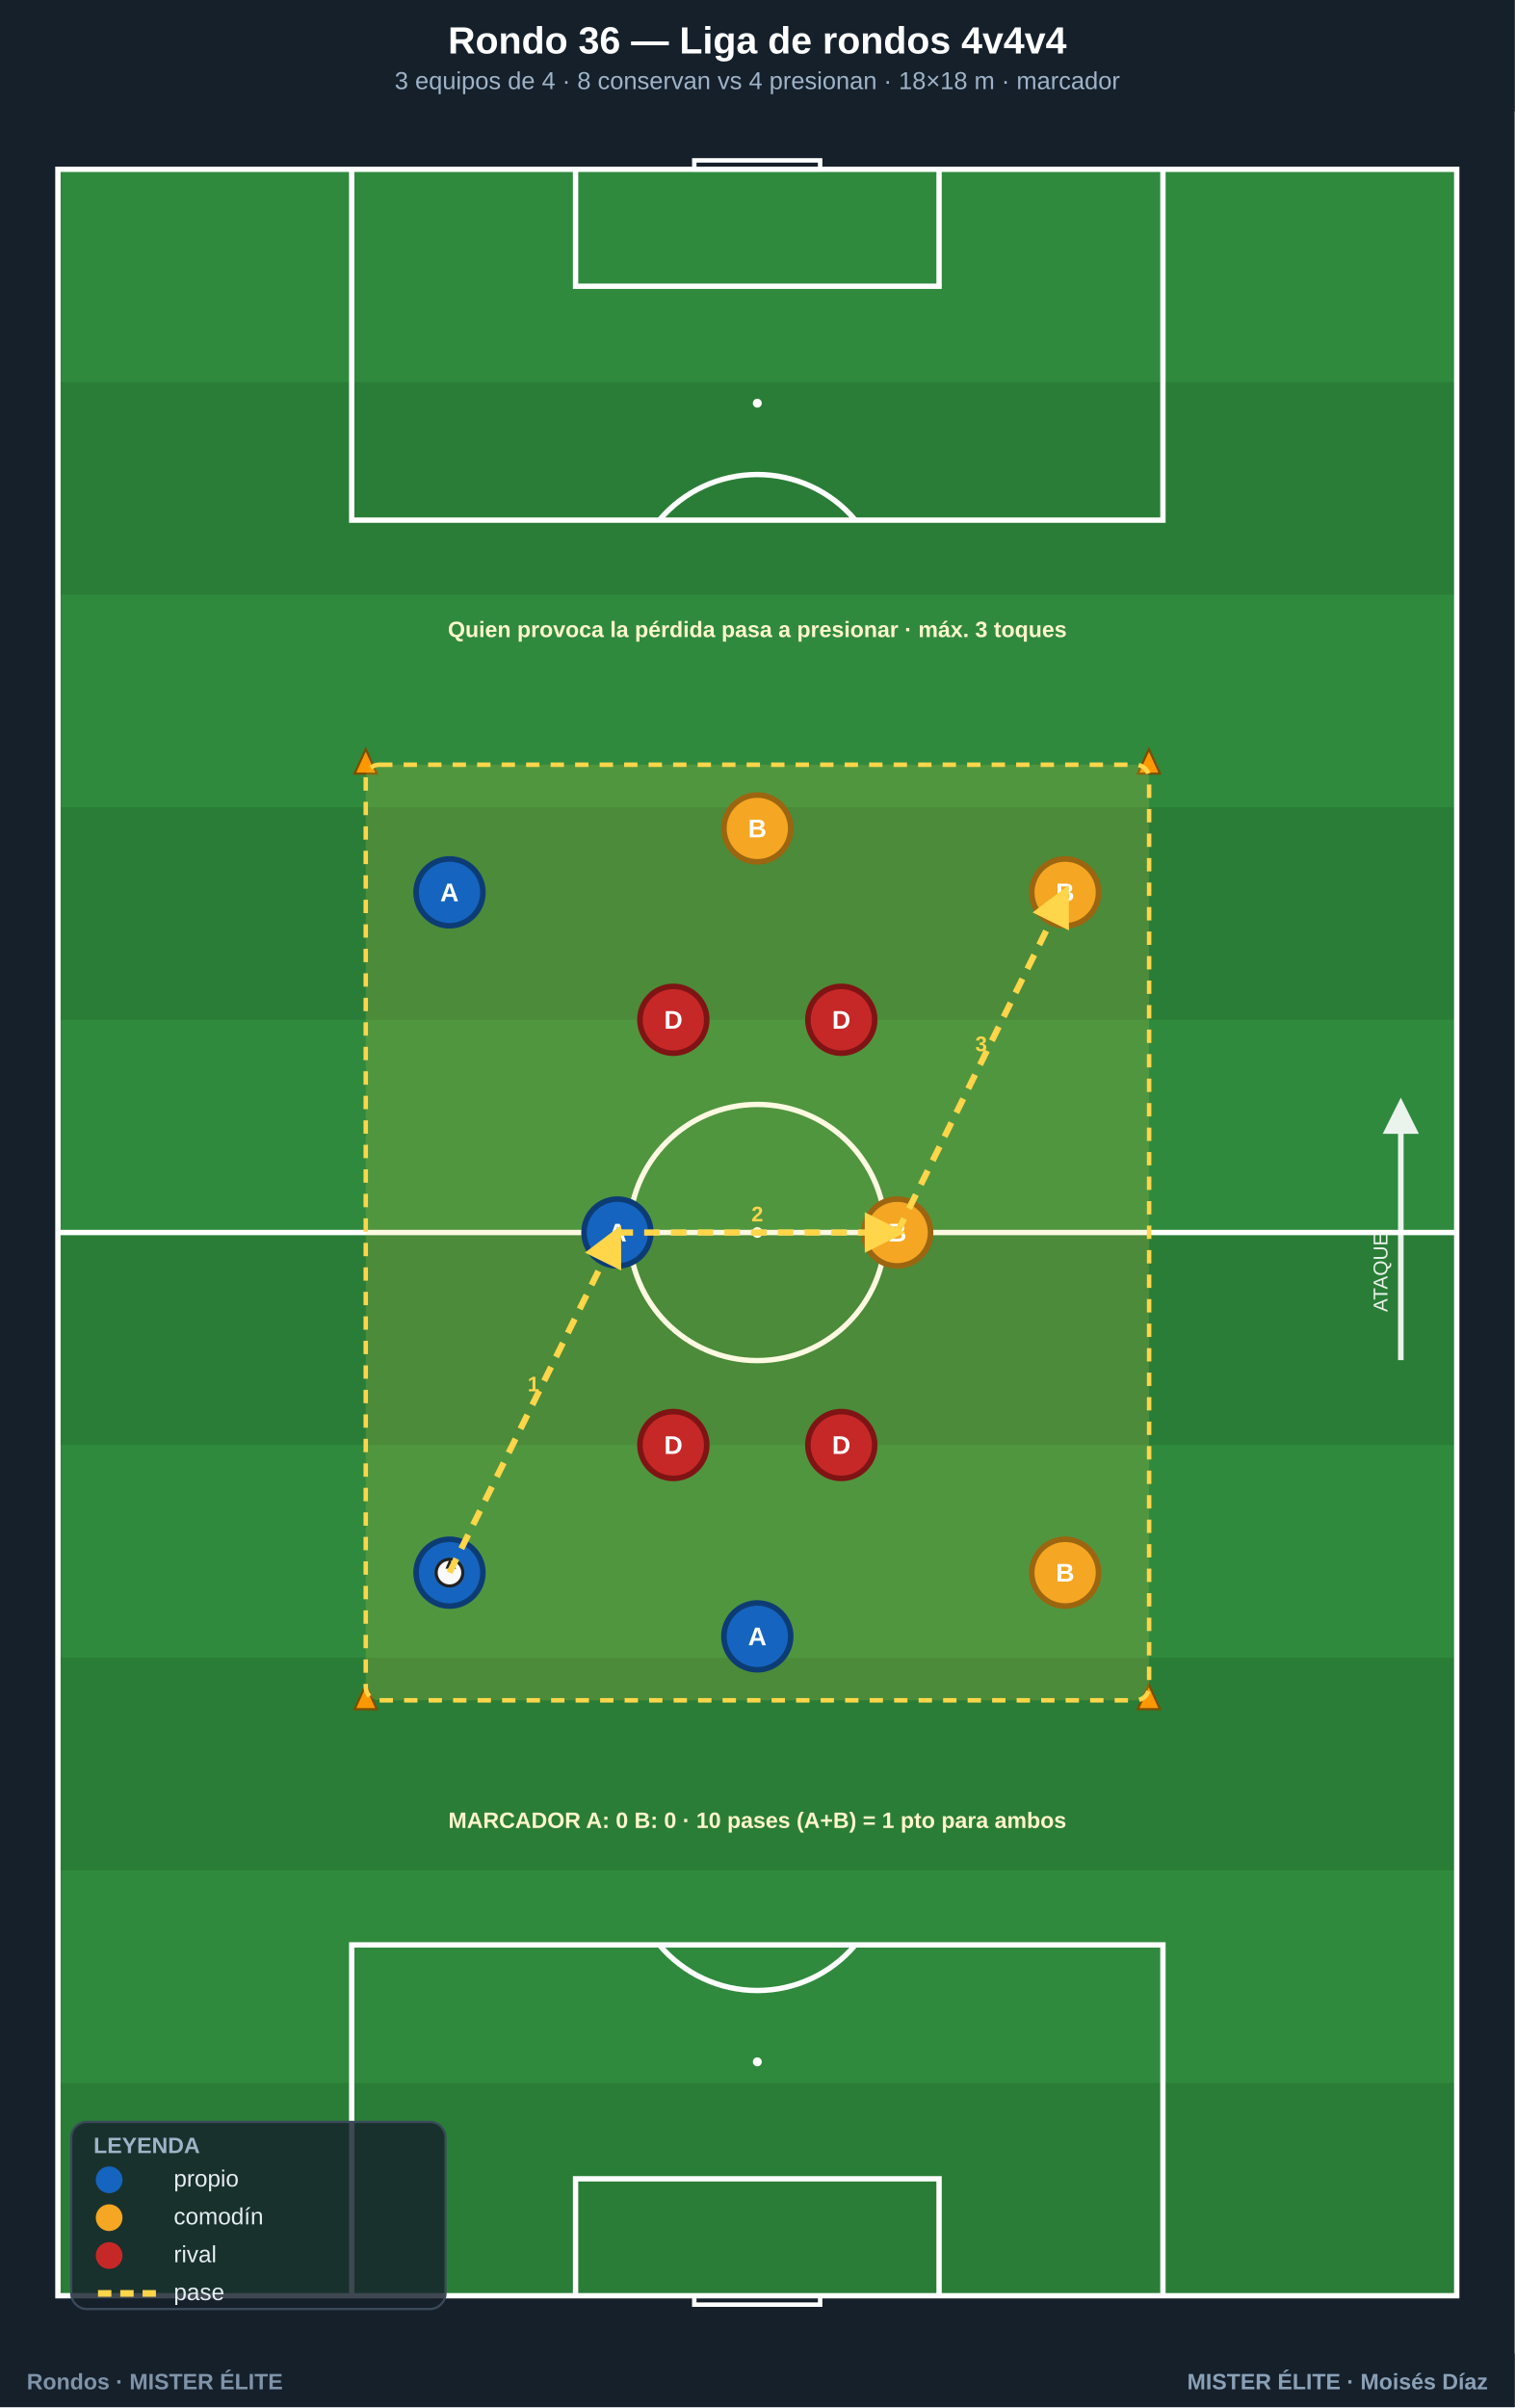
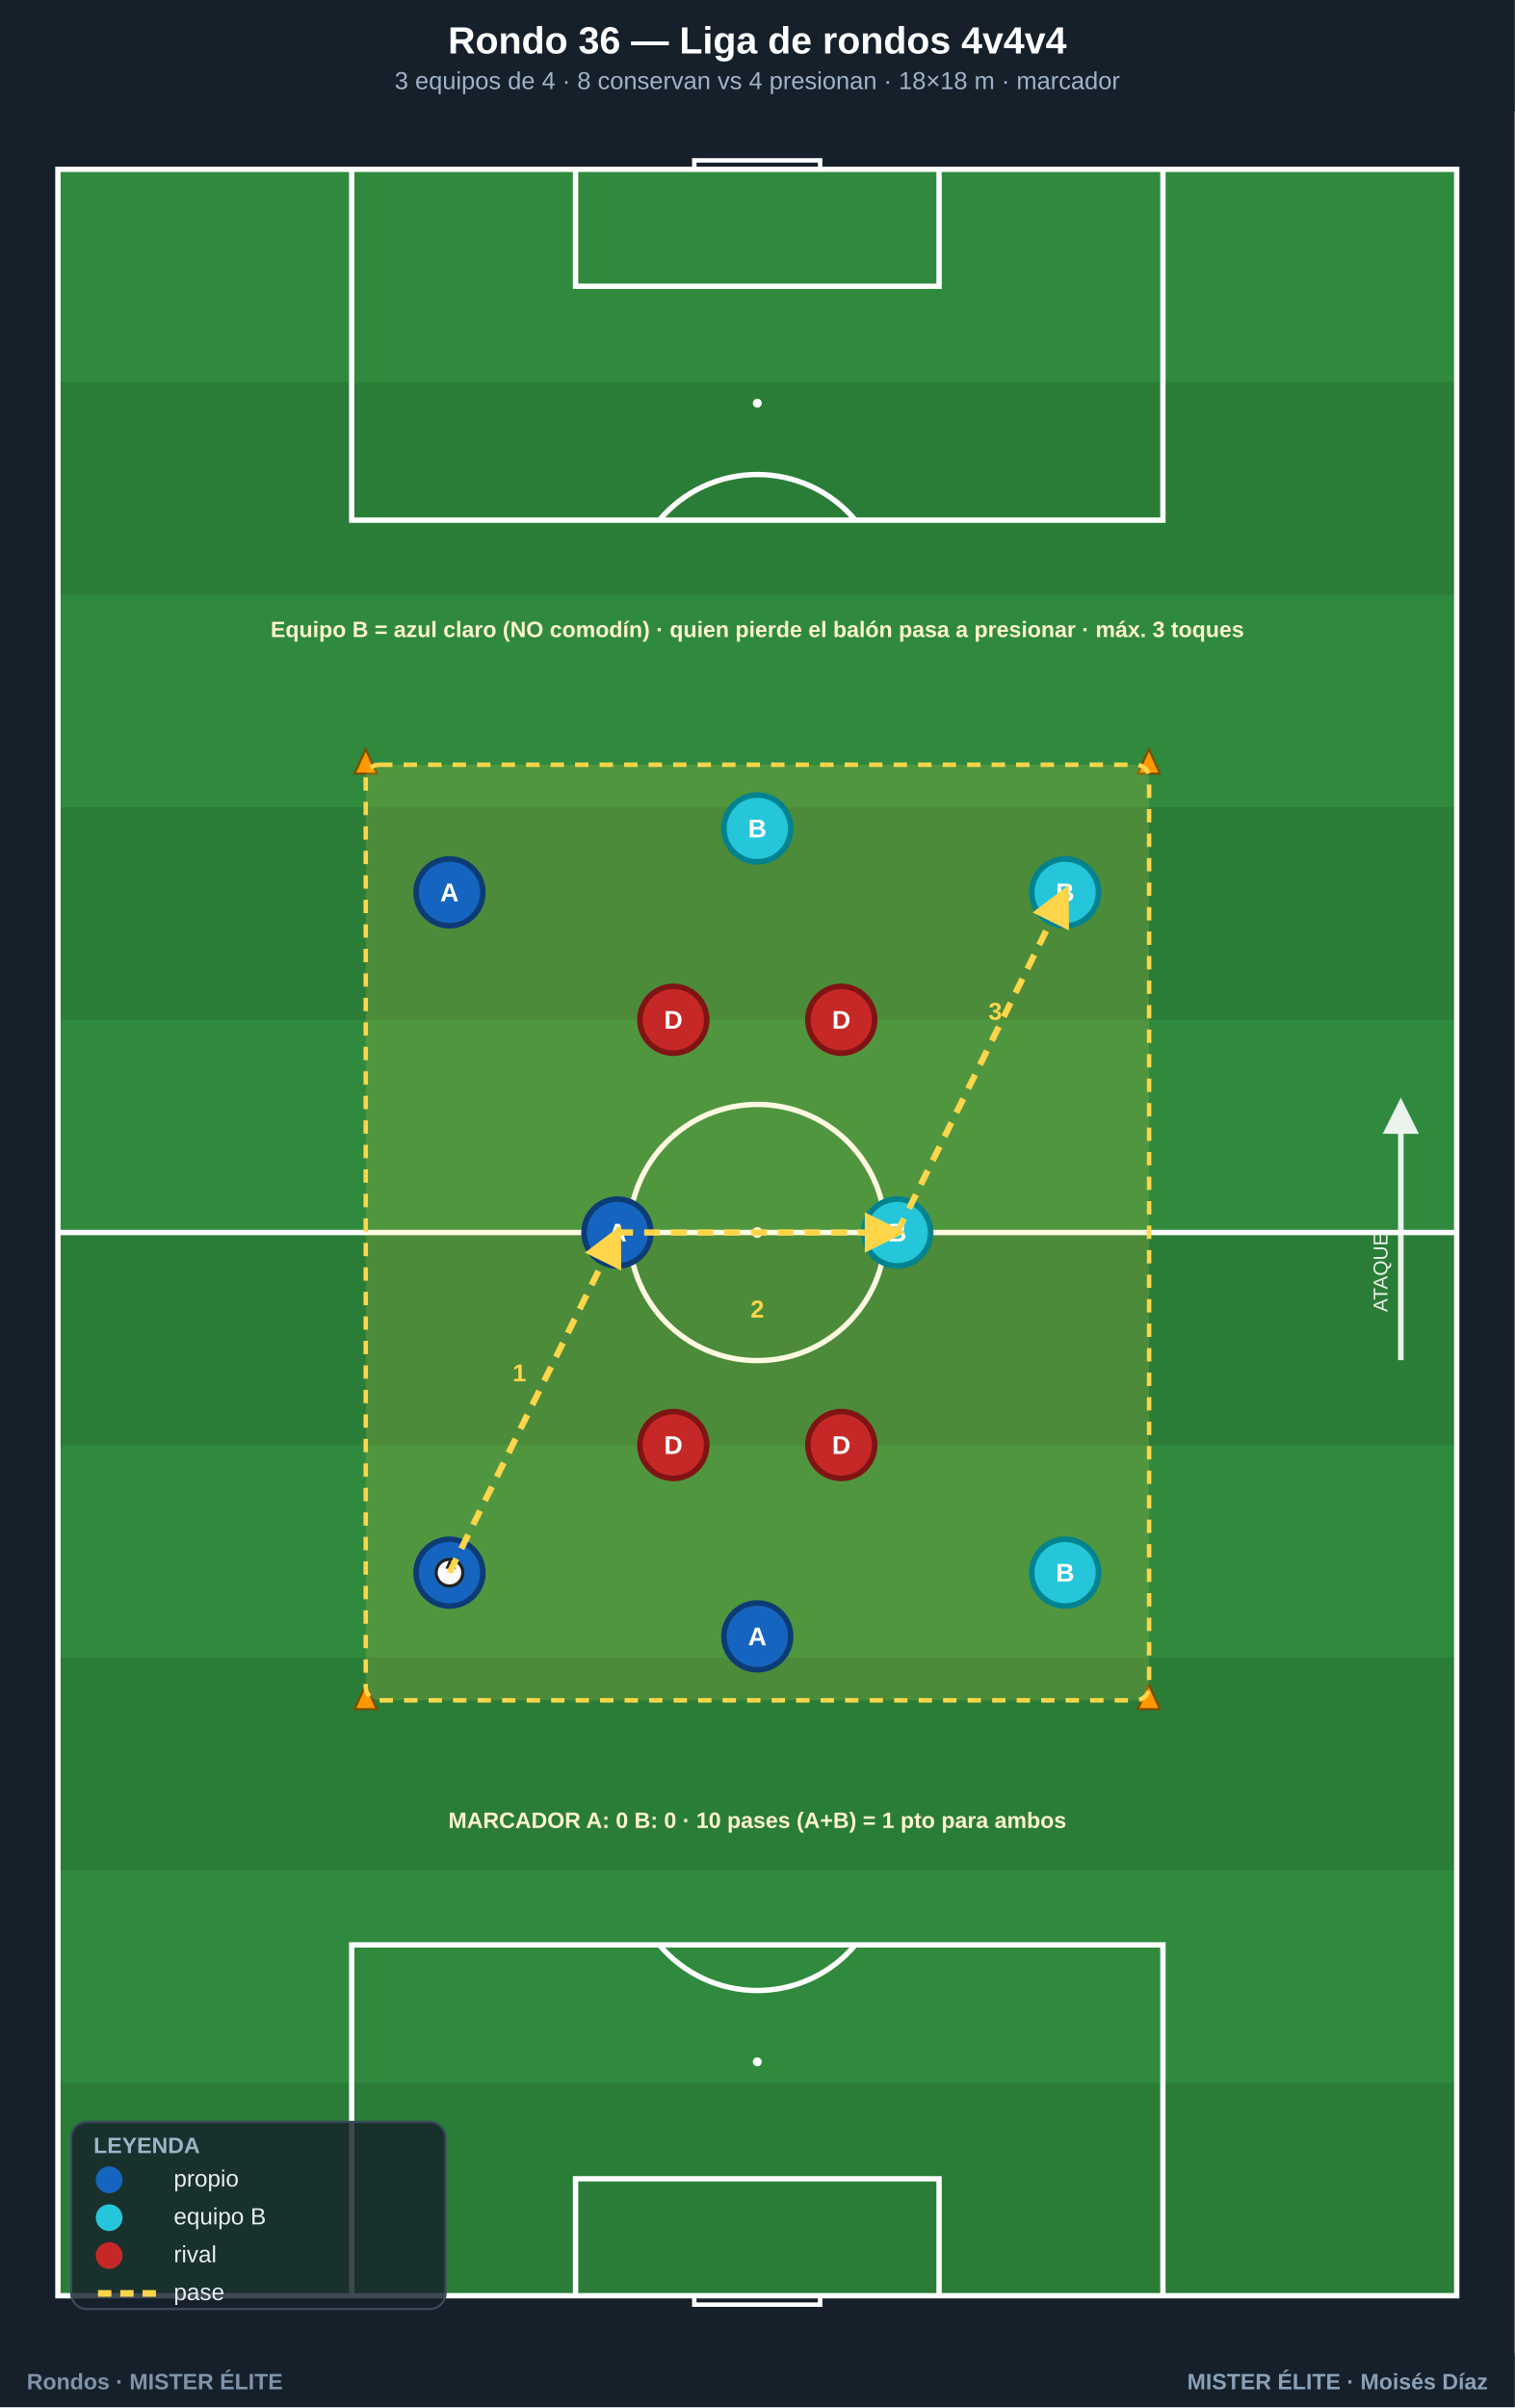
<svg xmlns="http://www.w3.org/2000/svg" viewBox="0 0 680 1081" width="680" height="1081" font-family="Segoe UI,Arial,sans-serif">
  <defs>
    <linearGradient id="sky" x1="0" y1="0" x2="0" y2="1">
      <stop offset="0" stop-color="#2f8a3e" />
      <stop offset="1" stop-color="#2b8139" />
    </linearGradient>
    <marker id="ah_pass" viewBox="0 0 10 10" refX="8" refY="5" markerWidth="6.5" markerHeight="6.5" orient="auto-start-reverse">
      <path d="M0,0 L10,5 L0,10 z" fill="#ffd54a" />
    </marker>
    <marker id="ah_run" viewBox="0 0 10 10" refX="8" refY="5" markerWidth="6.5" markerHeight="6.5" orient="auto-start-reverse">
      <path d="M0,0 L10,5 L0,10 z" fill="#ffffff" />
    </marker>
    <marker id="ah_drive" viewBox="0 0 10 10" refX="8" refY="5" markerWidth="6.5" markerHeight="6.5" orient="auto-start-reverse">
      <path d="M0,0 L10,5 L0,10 z" fill="#7ee0ff" />
    </marker>
    <marker id="ah_white" viewBox="0 0 10 10" refX="8" refY="5" markerWidth="6.5" markerHeight="6.5" orient="auto-start-reverse">
      <path d="M0,0 L10,5 L0,10 z" fill="#ffffff" />
    </marker>
  </defs>
  <rect x="0.0" y="0.0" width="680.0" height="1080.6" fill="#15202b" />
  <rect x="26.0" y="76.0" width="628.0" height="96.0" fill="#2f8a3e" />
  <rect x="26.0" y="171.5" width="628.0" height="96.0" fill="#2a7d36" />
  <rect x="26.0" y="266.9" width="628.0" height="96.0" fill="#2f8a3e" />
  <rect x="26.0" y="362.4" width="628.0" height="96.0" fill="#2a7d36" />
  <rect x="26.0" y="457.8" width="628.0" height="96.0" fill="#2f8a3e" />
  <rect x="26.0" y="553.3" width="628.0" height="96.0" fill="#2a7d36" />
  <rect x="26.0" y="648.7" width="628.0" height="96.0" fill="#2f8a3e" />
  <rect x="26.0" y="744.2" width="628.0" height="96.0" fill="#2a7d36" />
  <rect x="26.0" y="839.6" width="628.0" height="96.0" fill="#2f8a3e" />
  <rect x="26.0" y="935.1" width="628.0" height="96.0" fill="#2a7d36" />
  <rect x="26.0" y="76.0" width="628.0" height="954.6" fill="none" stroke="#ffffff" stroke-width="2.4" />
  <line x1="26.0" y1="553.3" x2="654.0" y2="553.3" stroke="#ffffff" stroke-width="2.4" opacity="1" />
  <circle cx="340.0" cy="553.3" r="57.5" fill="none" stroke="#ffffff" stroke-width="2.4" />
  <circle cx="340.0" cy="553.3" r="2.4" fill="#ffffff" />
  <path d="M157.9,76.0 L157.9,233.5 L522.1,233.5 L522.1,76.0" fill="none" stroke="#ffffff" stroke-width="2.4" />
  <path d="M258.4,76.0 L258.4,128.5 L421.6,128.5 L421.6,76.0" fill="none" stroke="#ffffff" stroke-width="2.4" />
  <circle cx="340.0" cy="181.0" r="2.0" fill="#ffffff" />
  <rect x="311.7" y="72.0" width="56.5" height="4" fill="none" stroke="#ffffff" stroke-width="2" />
  <path d="M296.0,233.5 A57.5,57.5 0 0 1 384.0,233.5" fill="none" stroke="#ffffff" stroke-width="2.4" />
  <path d="M157.9,1030.6 L157.9,873.1 L522.1,873.1 L522.1,1030.6" fill="none" stroke="#ffffff" stroke-width="2.4" />
  <path d="M258.4,1030.6 L258.4,978.1 L421.6,978.1 L421.6,1030.6" fill="none" stroke="#ffffff" stroke-width="2.4" />
  <circle cx="340.0" cy="925.6" r="2.0" fill="#ffffff" />
  <rect x="311.7" y="1030.6" width="56.5" height="4" fill="none" stroke="#ffffff" stroke-width="2" />
  <path d="M296.0,873.1 A57.5,57.5 0 0 0 384.0,873.1" fill="none" stroke="#ffffff" stroke-width="2.4" />
  <rect x="0.0" y="0.0" width="680.0" height="50.0" fill="#15202b" />
  <text x="340.0" y="24.0" font-family="Segoe UI,Arial,sans-serif" font-size="17" font-weight="800" fill="#ffffff" text-anchor="middle">Rondo 36 — Liga de rondos 4v4v4</text>
  <text x="340.0" y="40.0" font-family="Segoe UI,Arial,sans-serif" font-size="11" font-weight="500" fill="#9fb3c8" text-anchor="middle">3 equipos de 4 · 8 conservan vs 4 presionan · 18×18 m · marcador</text>
  <rect x="0.0" y="1056.6" width="680.0" height="24.0" fill="#15202b" />
  <text x="668.0" y="1072.6" font-family="Segoe UI,Arial,sans-serif" font-size="10" font-weight="700" fill="#8aa0b6" text-anchor="end">MISTER ÉLITE · Moisés Díaz</text>
  <text x="12.0" y="1072.6" font-family="Segoe UI,Arial,sans-serif" font-size="10" font-weight="600" fill="#7f93a8" text-anchor="start">Rondos · MISTER ÉLITE</text>
  <g opacity="0.9">
    <line x1="628.9" y1="610.6" x2="628.9" y2="496.0" stroke="#ffffff" stroke-width="2.5" marker-end="url(#ah_white)" />
    <text x="622.9" y="553.3" font-family="Segoe UI,Arial" font-size="9" fill="#ffffff" text-anchor="end" transform="rotate(-90 622.9 553.3)">ATAQUE</text>
  </g>
  <path d="M164.2,756.3 l5,11 l-10,0 z" fill="#ff9800" stroke="#7a4f00" stroke-width="1" />
  <path d="M515.8,756.3 l5,11 l-10,0 z" fill="#ff9800" stroke="#7a4f00" stroke-width="1" />
  <path d="M164.2,336.3 l5,11 l-10,0 z" fill="#ff9800" stroke="#7a4f00" stroke-width="1" />
  <path d="M515.8,336.3 l5,11 l-10,0 z" fill="#ff9800" stroke="#7a4f00" stroke-width="1" />
  <rect x="164.2" y="343.3" width="351.7" height="420.0" rx="6" fill="#ffd54a" fill-opacity="0.16" stroke="#ffd54a" stroke-width="2" stroke-dasharray="6 5" />
  <g>
    <circle cx="201.8" cy="706.0" r="15" fill="#1565c0" stroke="#0d3c75" stroke-width="2.5" />
    <text x="201.8" y="710.0" font-family="Segoe UI,Arial" font-size="11.5" font-weight="800" fill="#fff" text-anchor="middle">A</text>
  </g>
  <g>
    <circle cx="340.0" cy="734.6" r="15" fill="#1565c0" stroke="#0d3c75" stroke-width="2.5" />
    <text x="340.0" y="738.6" font-family="Segoe UI,Arial" font-size="11.5" font-weight="800" fill="#fff" text-anchor="middle">A</text>
  </g>
  <g>
    <circle cx="201.8" cy="400.6" r="15" fill="#1565c0" stroke="#0d3c75" stroke-width="2.5" />
    <text x="201.8" y="404.6" font-family="Segoe UI,Arial" font-size="11.5" font-weight="800" fill="#fff" text-anchor="middle">A</text>
  </g>
  <g>
    <circle cx="277.2" cy="553.3" r="15" fill="#1565c0" stroke="#0d3c75" stroke-width="2.5" />
    <text x="277.2" y="557.3" font-family="Segoe UI,Arial" font-size="11.5" font-weight="800" fill="#fff" text-anchor="middle">A</text>
  </g>
  <g>
-     <circle cx="478.2" cy="706.0" r="15" fill="#f5a623" stroke="#9c6510" stroke-width="2.5" />
+     <circle cx="478.2" cy="706.0" r="15" fill="#26c6da" stroke="#00838f" stroke-width="2.5" />
    <text x="478.2" y="710.0" font-family="Segoe UI,Arial" font-size="11.5" font-weight="800" fill="#fff" text-anchor="middle">B</text>
  </g>
  <g>
-     <circle cx="478.2" cy="400.6" r="15" fill="#f5a623" stroke="#9c6510" stroke-width="2.5" />
+     <circle cx="478.2" cy="400.6" r="15" fill="#26c6da" stroke="#00838f" stroke-width="2.5" />
    <text x="478.2" y="404.6" font-family="Segoe UI,Arial" font-size="11.5" font-weight="800" fill="#fff" text-anchor="middle">B</text>
  </g>
  <g>
-     <circle cx="340.0" cy="371.9" r="15" fill="#f5a623" stroke="#9c6510" stroke-width="2.5" />
+     <circle cx="340.0" cy="371.9" r="15" fill="#26c6da" stroke="#00838f" stroke-width="2.5" />
    <text x="340.0" y="375.9" font-family="Segoe UI,Arial" font-size="11.5" font-weight="800" fill="#fff" text-anchor="middle">B</text>
  </g>
  <g>
-     <circle cx="402.8" cy="553.3" r="15" fill="#f5a623" stroke="#9c6510" stroke-width="2.5" />
+     <circle cx="402.8" cy="553.3" r="15" fill="#26c6da" stroke="#00838f" stroke-width="2.5" />
    <text x="402.8" y="557.3" font-family="Segoe UI,Arial" font-size="11.5" font-weight="800" fill="#fff" text-anchor="middle">B</text>
  </g>
  <g>
    <circle cx="302.3" cy="648.7" r="15" fill="#c62828" stroke="#7f1414" stroke-width="2.5" />
    <text x="302.3" y="652.7" font-family="Segoe UI,Arial" font-size="11.5" font-weight="800" fill="#fff" text-anchor="middle">D</text>
  </g>
  <g>
    <circle cx="377.7" cy="648.7" r="15" fill="#c62828" stroke="#7f1414" stroke-width="2.5" />
    <text x="377.7" y="652.7" font-family="Segoe UI,Arial" font-size="11.5" font-weight="800" fill="#fff" text-anchor="middle">D</text>
  </g>
  <g>
    <circle cx="302.3" cy="457.8" r="15" fill="#c62828" stroke="#7f1414" stroke-width="2.5" />
    <text x="302.3" y="461.8" font-family="Segoe UI,Arial" font-size="11.5" font-weight="800" fill="#fff" text-anchor="middle">D</text>
  </g>
  <g>
    <circle cx="377.7" cy="457.8" r="15" fill="#c62828" stroke="#7f1414" stroke-width="2.5" />
    <text x="377.7" y="461.8" font-family="Segoe UI,Arial" font-size="11.5" font-weight="800" fill="#fff" text-anchor="middle">D</text>
  </g>
  <circle cx="201.8" cy="706.0" r="6.0" fill="#fafafa" stroke="#222" stroke-width="1.4" />
  <path d="M201.8,700.0 l3.0,4.2 l-4.8,0 z" fill="#222" />
  <line x1="201.8" y1="706.0" x2="277.2" y2="553.3" stroke="#ffd54a" stroke-width="2.8" stroke-dasharray="7 5" marker-end="url(#ah_pass)" />
-   <text x="239.5" y="624.6" font-family="Segoe UI,Arial,sans-serif" font-size="9.5" font-weight="700" fill="#ffd54a" text-anchor="middle">1</text>
+   <text x="233.2" y="620.1" font-family="Segoe UI,Arial,sans-serif" font-size="11" font-weight="600" fill="#ffd54a" text-anchor="middle">1</text>
  <line x1="277.2" y1="553.3" x2="402.8" y2="553.3" stroke="#ffd54a" stroke-width="2.8" stroke-dasharray="7 5" marker-end="url(#ah_pass)" />
-   <text x="340.0" y="548.3" font-family="Segoe UI,Arial,sans-serif" font-size="9.5" font-weight="700" fill="#ffd54a" text-anchor="middle">2</text>
+   <text x="340.0" y="591.5" font-family="Segoe UI,Arial,sans-serif" font-size="11" font-weight="600" fill="#ffd54a" text-anchor="middle">2</text>
  <line x1="402.8" y1="553.3" x2="478.2" y2="400.6" stroke="#ffd54a" stroke-width="2.8" stroke-dasharray="7 5" marker-end="url(#ah_pass)" />
-   <text x="440.5" y="471.9" font-family="Segoe UI,Arial,sans-serif" font-size="9.5" font-weight="700" fill="#ffd54a" text-anchor="middle">3</text>
+   <text x="446.8" y="457.8" font-family="Segoe UI,Arial,sans-serif" font-size="11" font-weight="600" fill="#ffd54a" text-anchor="middle">3</text>
  <text x="340.0" y="820.6" font-family="Segoe UI,Arial,sans-serif" font-size="10" font-weight="600" fill="#fff5cc" text-anchor="middle">MARCADOR   A: 0   B: 0   ·   10 pases (A+B) = 1 pto para ambos</text>
-   <text x="340.0" y="286.0" font-family="Segoe UI,Arial,sans-serif" font-size="10" font-weight="600" fill="#fff5cc" text-anchor="middle">Quien provoca la pérdida pasa a presionar · máx. 3 toques</text>
+   <text x="340.0" y="286.0" font-family="Segoe UI,Arial,sans-serif" font-size="10" font-weight="600" fill="#fff5cc" text-anchor="middle">Equipo B = azul claro (NO comodín) · quien pierde el balón pasa a presionar · máx. 3 toques</text>
  <g>
    <rect x="32" y="952.56" width="168" height="84" rx="7" fill="#15202b" fill-opacity="0.82" stroke="#3a4a5a" stroke-width="1" />
    <text x="42" y="966.56" font-family="Segoe UI,Arial" font-size="10" font-weight="800" fill="#9fb3c8">LEYENDA</text>
    <circle cx="49" cy="978.56" r="6" fill="#1565c0" />
    <text x="78" y="981.56" font-family="Segoe UI,Arial" font-size="10.5" fill="#e6edf3">propio</text>
-     <circle cx="49" cy="995.56" r="6" fill="#f5a623" />
-     <text x="78" y="998.56" font-family="Segoe UI,Arial" font-size="10.5" fill="#e6edf3">comodín</text>
+     <circle cx="49" cy="995.56" r="6" fill="#26c6da" />
+     <text x="78" y="998.56" font-family="Segoe UI,Arial" font-size="10.5" fill="#e6edf3">equipo B</text>
    <circle cx="49" cy="1012.56" r="6" fill="#c62828" />
    <text x="78" y="1015.56" font-family="Segoe UI,Arial" font-size="10.5" fill="#e6edf3">rival</text>
    <line x1="44" y1="1029.56" x2="70" y2="1029.56" stroke="#ffd54a" stroke-width="3" stroke-dasharray="6 4" />
    <text x="78" y="1032.56" font-family="Segoe UI,Arial" font-size="10.5" fill="#e6edf3">pase</text>
  </g>
</svg>
